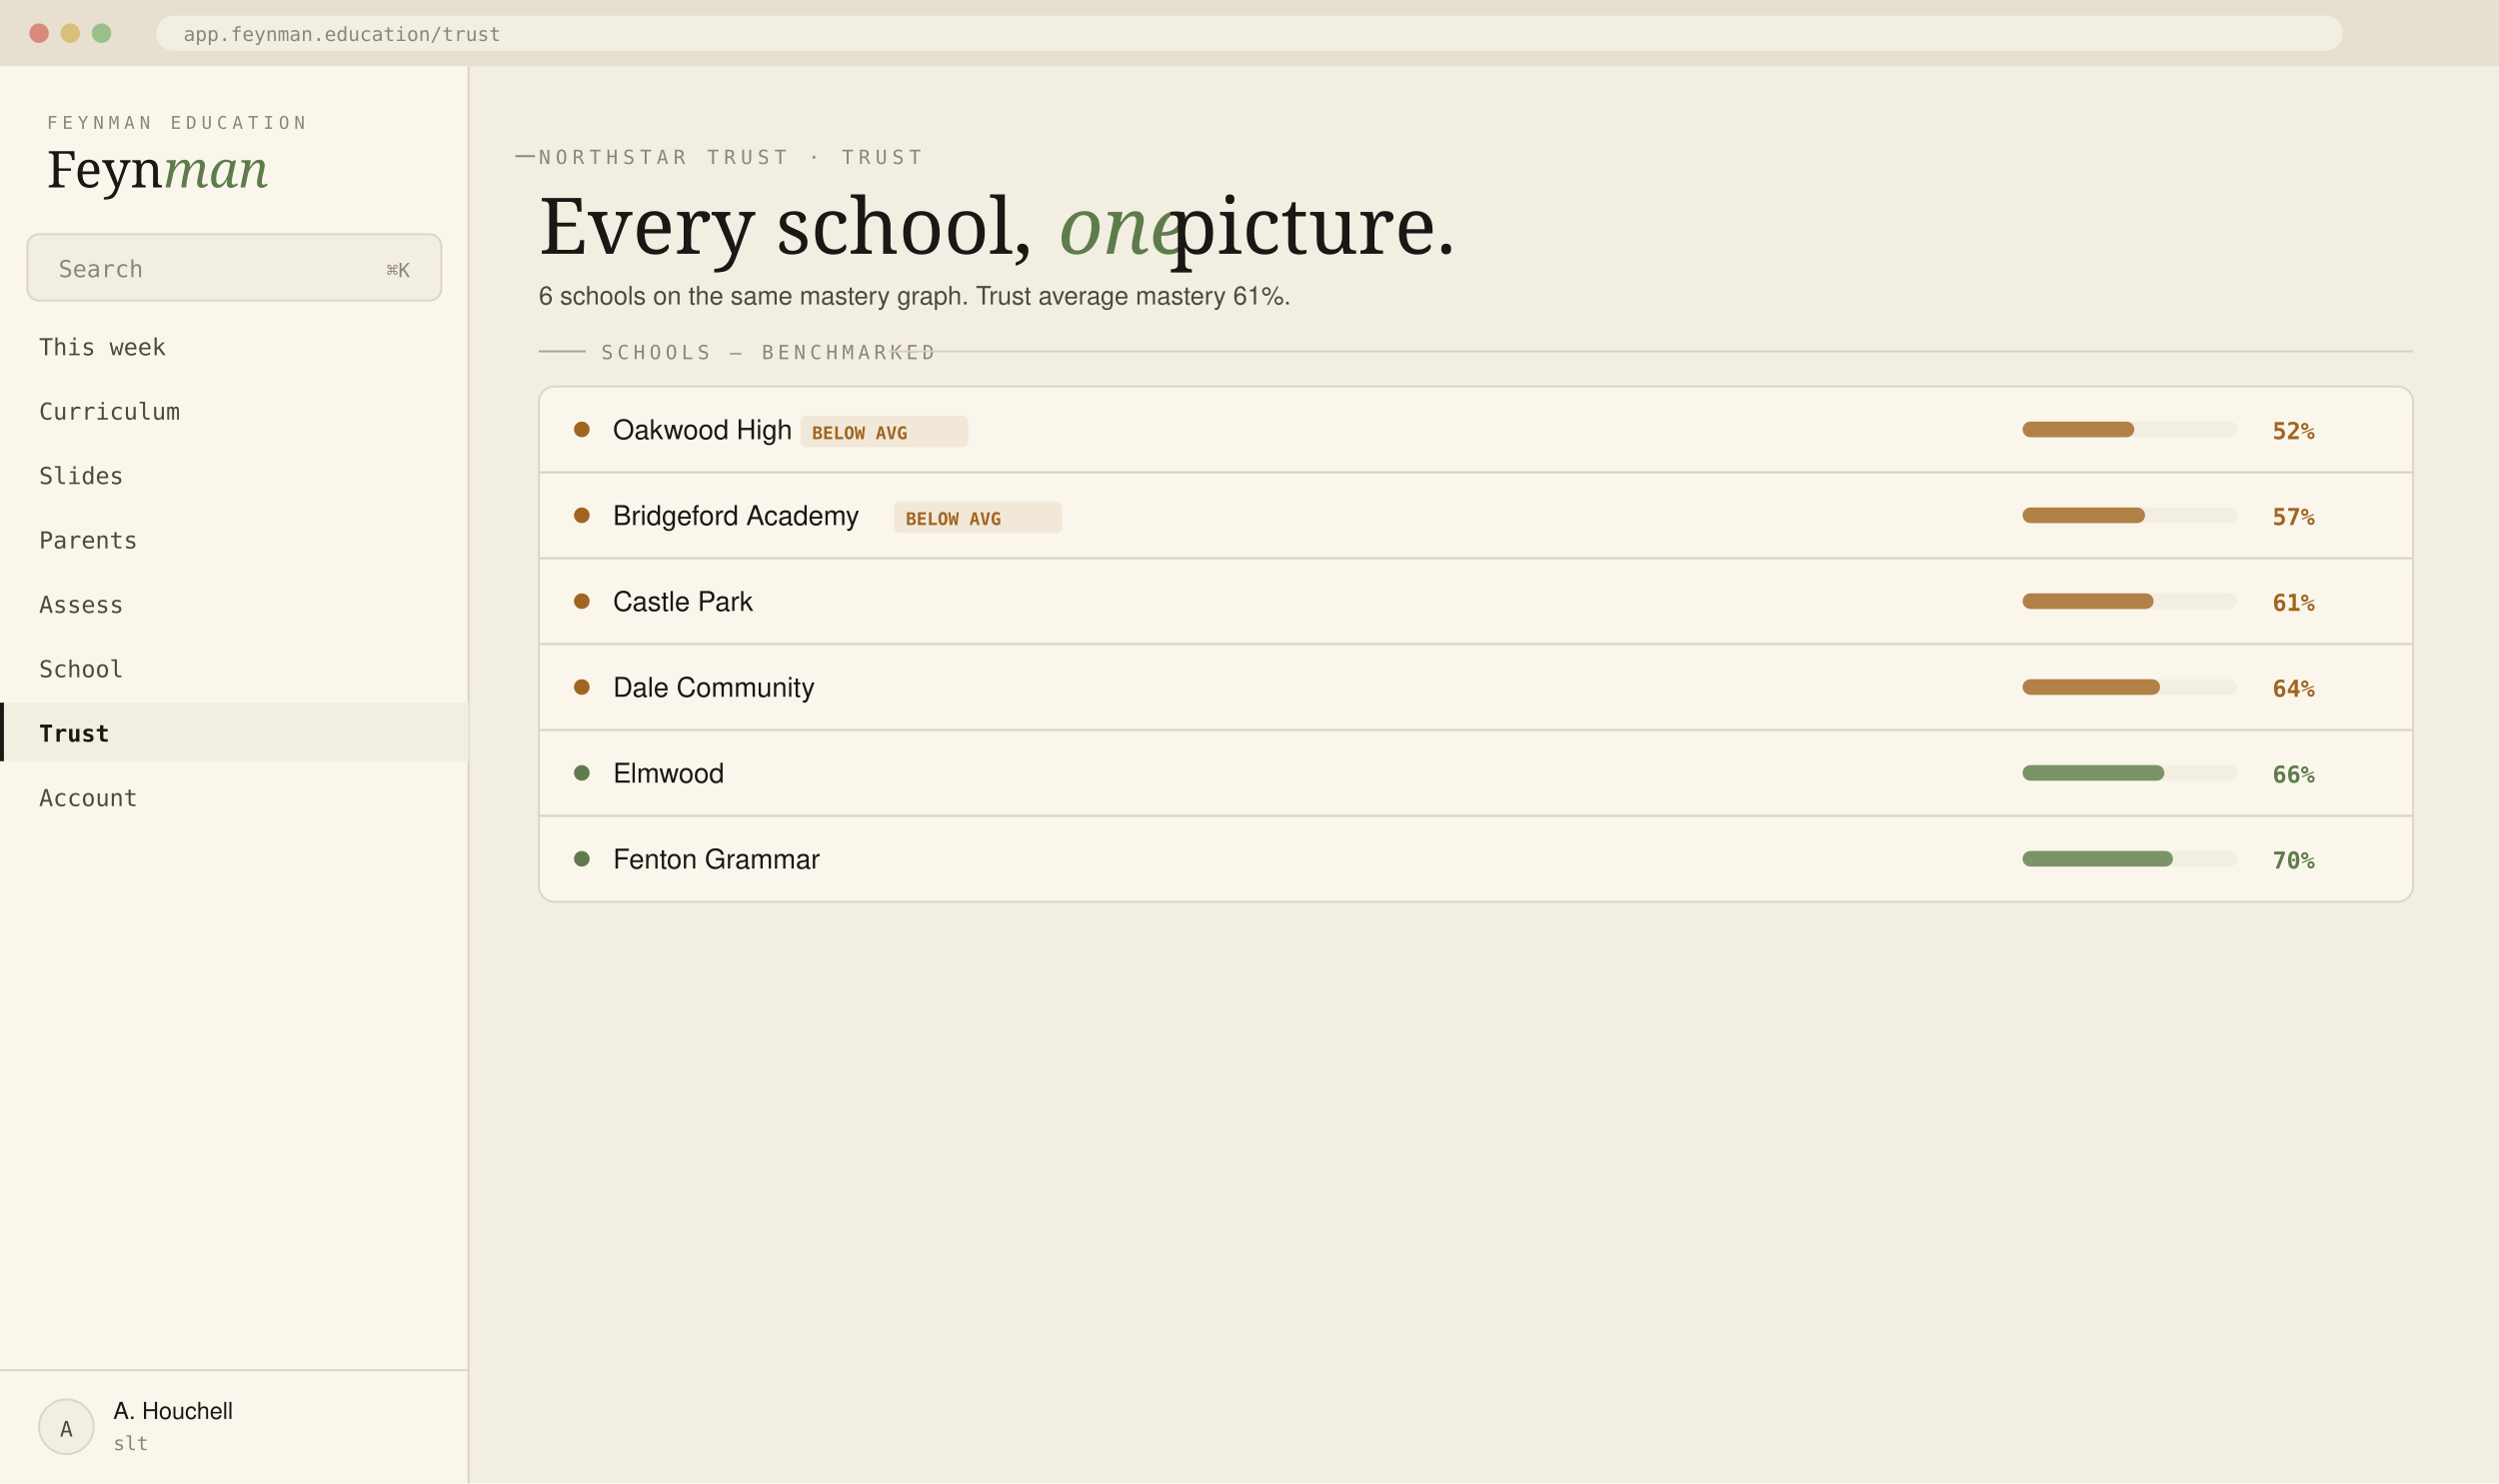
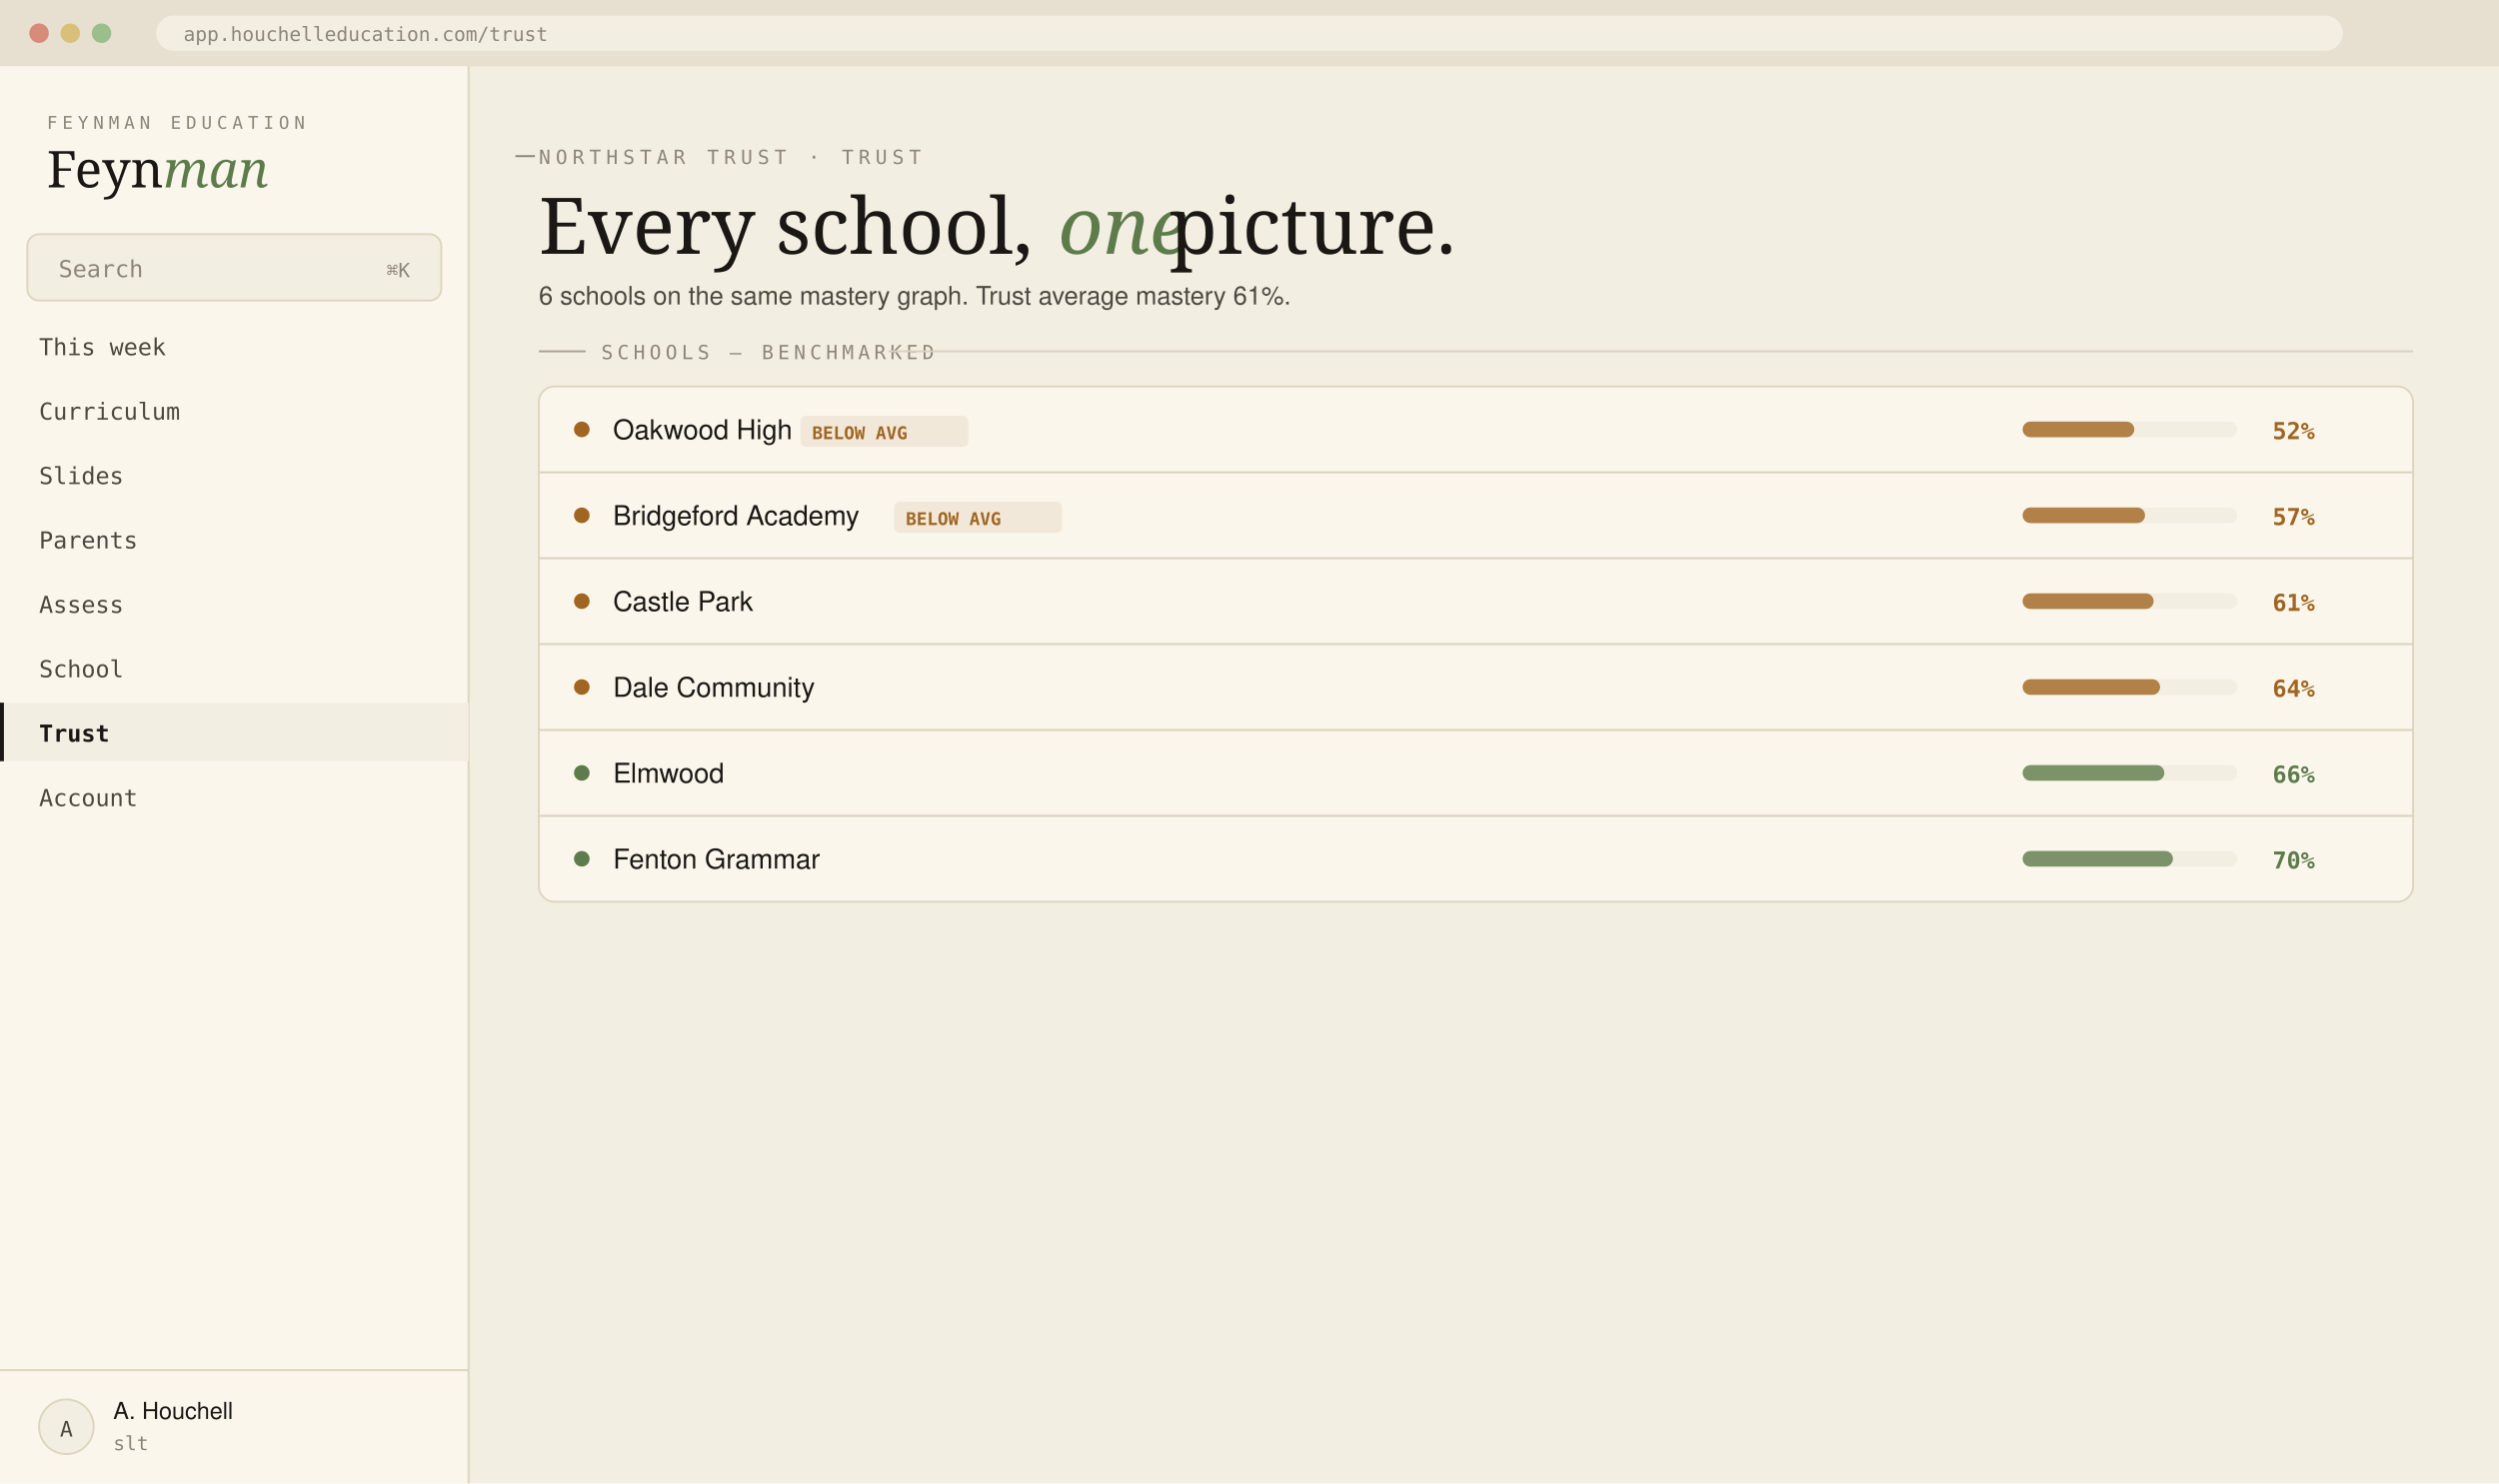
<svg xmlns="http://www.w3.org/2000/svg" width="1280" height="760" viewBox="0 0 1280 760">
  <rect x="0" y="0" width="1280" height="760" rx="0" fill="#f3eee2" opacity="1" />
  <rect x="0" y="0" width="1280" height="34" rx="0" fill="#e7e0d0" opacity="1" />
  <circle cx="20" cy="17" r="5" fill="#d98b7a" />
  <circle cx="36" cy="17" r="5" fill="#d9c07a" />
  <circle cx="52" cy="17" r="5" fill="#9bbf8a" />
  <rect x="80" y="8" width="1120" height="18" rx="9" fill="#f3eee2" opacity="1" />
-   <text x="94" y="21" font-family="IBM Plex Mono, monospace" font-size="10" fill="#8c8678" font-weight="400" text-anchor="start">app.feynman.education/trust</text>
+   <text x="94" y="21" font-family="IBM Plex Mono, monospace" font-size="10" fill="#8c8678" font-weight="400" text-anchor="start">app.houchelleducation.com/trust</text>
  <rect x="0" y="34" width="240" height="726" rx="0" fill="#faf6ec" opacity="1" />
  <line x1="240" y1="34" x2="240" y2="760" stroke="#dcd5c0" />
  <text x="24" y="66" font-family="IBM Plex Mono, monospace" font-size="9" fill="#8c8678" font-weight="400" text-anchor="start" letter-spacing="2.5">FEYNMAN EDUCATION</text>
  <text x="24" y="96" font-family="Instrument Serif, Georgia, serif" font-size="26" fill="#1a1714">Feyn<tspan fill="#5e7c4b" font-style="italic">man</tspan>
  </text>
  <rect x="14" y="120" width="212" height="34" rx="6" fill="#f3eee2" stroke="#dcd5c0" opacity="1" />
  <text x="30" y="142" font-family="IBM Plex Mono, monospace" font-size="12" fill="#8c8678" font-weight="400" text-anchor="start">Search</text>
  <text x="210" y="142" font-family="IBM Plex Mono, monospace" font-size="10" fill="#8c8678" font-weight="400" text-anchor="end">⌘K</text>
  <text x="20" y="182" font-family="IBM Plex Mono, monospace" font-size="12" fill="#4d4940" font-weight="500" text-anchor="start">This week</text>
  <text x="20" y="215" font-family="IBM Plex Mono, monospace" font-size="12" fill="#4d4940" font-weight="500" text-anchor="start">Curriculum</text>
  <text x="20" y="248" font-family="IBM Plex Mono, monospace" font-size="12" fill="#4d4940" font-weight="500" text-anchor="start">Slides</text>
  <text x="20" y="281" font-family="IBM Plex Mono, monospace" font-size="12" fill="#4d4940" font-weight="500" text-anchor="start">Parents</text>
  <text x="20" y="314" font-family="IBM Plex Mono, monospace" font-size="12" fill="#4d4940" font-weight="500" text-anchor="start">Assess</text>
  <text x="20" y="347" font-family="IBM Plex Mono, monospace" font-size="12" fill="#4d4940" font-weight="500" text-anchor="start">School</text>
  <rect x="0" y="360" width="240" height="30" rx="0" fill="#f3eee2" opacity="1" />
  <rect x="0" y="360" width="2" height="30" rx="0" fill="#1a1714" opacity="1" />
  <text x="20" y="380" font-family="IBM Plex Mono, monospace" font-size="12" fill="#1a1714" font-weight="600" text-anchor="start">Trust</text>
  <text x="20" y="413" font-family="IBM Plex Mono, monospace" font-size="12" fill="#4d4940" font-weight="500" text-anchor="start">Account</text>
  <line x1="0" y1="702" x2="240" y2="702" stroke="#dcd5c0" />
  <circle cx="34" cy="731" r="14" fill="#f3eee2" stroke="#dcd5c0" />
  <text x="34" y="736" font-family="IBM Plex Mono, monospace" font-size="11" fill="#4d4940" font-weight="400" text-anchor="middle">A</text>
  <text x="58" y="727" font-family="IBM Plex Sans, Helvetica, sans-serif" font-size="12" fill="#1a1714" font-weight="500" text-anchor="start">A. Houchell</text>
  <text x="58" y="743" font-family="IBM Plex Mono, monospace" font-size="10" fill="#8c8678" font-weight="400" text-anchor="start">slt</text>
  <text x="276" y="84" font-family="IBM Plex Mono, monospace" font-size="10" fill="#8c8678" font-weight="400" text-anchor="start" letter-spacing="2.6">NORTHSTAR TRUST · TRUST</text>
  <line x1="264" y1="80" x2="274" y2="80" stroke="#8c8678" />
  <text x="276" y="130" font-family="Instrument Serif, Georgia, serif" font-size="40" fill="#1a1714" font-weight="400" text-anchor="start">Every school, </text>
  <text x="542" y="130" font-family="Instrument Serif, Georgia, serif" font-size="40" fill="#5e7c4b" font-weight="400" text-anchor="start" font-style="italic">one</text>
  <text x="599" y="130" font-family="Instrument Serif, Georgia, serif" font-size="40" fill="#1a1714" font-weight="400" text-anchor="start"> picture.</text>
  <text x="276" y="156" font-family="IBM Plex Sans, Helvetica, sans-serif" font-size="13" fill="#4d4940" font-weight="400" text-anchor="start">6 schools on the same mastery graph. Trust average mastery 61%.</text>
  <line x1="276" y1="180" x2="300" y2="180" stroke="#a8a191" />
  <text x="308" y="184" font-family="IBM Plex Mono, monospace" font-size="10" fill="#8c8678" font-weight="500" text-anchor="start" letter-spacing="2.2">SCHOOLS — BENCHMARKED</text>
  <line x1="455" y1="180" x2="1236" y2="180" stroke="#d8d1bd" />
  <rect x="276" y="198" width="960" height="264" rx="8" fill="#faf6ec" stroke="#dcd5c0" opacity="1" />
  <circle cx="298" cy="220" r="4" fill="#a06520" />
  <text x="314" y="225" font-family="IBM Plex Sans, Helvetica, sans-serif" font-size="14" fill="#1a1714" font-weight="500" text-anchor="start">Oakwood High</text>
  <rect x="410" y="213" width="86" height="16" rx="3" fill="#a0652018" opacity="1" />
  <text x="416" y="225" font-family="IBM Plex Mono, monospace" font-size="9" fill="#a06520" font-weight="600" text-anchor="start">BELOW AVG</text>
  <rect x="1036" y="216" width="110" height="8" rx="4" fill="#f3eee2" opacity="1" />
  <rect x="1036" y="216" width="57.2" height="8" rx="4" fill="#a06520" opacity="0.8" />
  <text x="1164" y="225" font-family="IBM Plex Mono, monospace" font-size="12" fill="#a06520" font-weight="600" text-anchor="start">52%</text>
  <line x1="276" y1="242" x2="1236" y2="242" stroke="#d8d1bd" />
  <circle cx="298" cy="264" r="4" fill="#a06520" />
  <text x="314" y="269" font-family="IBM Plex Sans, Helvetica, sans-serif" font-size="14" fill="#1a1714" font-weight="500" text-anchor="start">Bridgeford Academy</text>
  <rect x="458" y="257" width="86" height="16" rx="3" fill="#a0652018" opacity="1" />
  <text x="464" y="269" font-family="IBM Plex Mono, monospace" font-size="9" fill="#a06520" font-weight="600" text-anchor="start">BELOW AVG</text>
  <rect x="1036" y="260" width="110" height="8" rx="4" fill="#f3eee2" opacity="1" />
  <rect x="1036" y="260" width="62.7" height="8" rx="4" fill="#a06520" opacity="0.8" />
  <text x="1164" y="269" font-family="IBM Plex Mono, monospace" font-size="12" fill="#a06520" font-weight="600" text-anchor="start">57%</text>
  <line x1="276" y1="286" x2="1236" y2="286" stroke="#d8d1bd" />
  <circle cx="298" cy="308" r="4" fill="#a06520" />
  <text x="314" y="313" font-family="IBM Plex Sans, Helvetica, sans-serif" font-size="14" fill="#1a1714" font-weight="500" text-anchor="start">Castle Park</text>
  <rect x="1036" y="304" width="110" height="8" rx="4" fill="#f3eee2" opacity="1" />
  <rect x="1036" y="304" width="67.1" height="8" rx="4" fill="#a06520" opacity="0.8" />
  <text x="1164" y="313" font-family="IBM Plex Mono, monospace" font-size="12" fill="#a06520" font-weight="600" text-anchor="start">61%</text>
  <line x1="276" y1="330" x2="1236" y2="330" stroke="#d8d1bd" />
  <circle cx="298" cy="352" r="4" fill="#a06520" />
  <text x="314" y="357" font-family="IBM Plex Sans, Helvetica, sans-serif" font-size="14" fill="#1a1714" font-weight="500" text-anchor="start">Dale Community</text>
  <rect x="1036" y="348" width="110" height="8" rx="4" fill="#f3eee2" opacity="1" />
  <rect x="1036" y="348" width="70.4" height="8" rx="4" fill="#a06520" opacity="0.8" />
  <text x="1164" y="357" font-family="IBM Plex Mono, monospace" font-size="12" fill="#a06520" font-weight="600" text-anchor="start">64%</text>
  <line x1="276" y1="374" x2="1236" y2="374" stroke="#d8d1bd" />
  <circle cx="298" cy="396" r="4" fill="#5e7c4b" />
  <text x="314" y="401" font-family="IBM Plex Sans, Helvetica, sans-serif" font-size="14" fill="#1a1714" font-weight="500" text-anchor="start">Elmwood</text>
  <rect x="1036" y="392" width="110" height="8" rx="4" fill="#f3eee2" opacity="1" />
  <rect x="1036" y="392" width="72.6" height="8" rx="4" fill="#5e7c4b" opacity="0.8" />
  <text x="1164" y="401" font-family="IBM Plex Mono, monospace" font-size="12" fill="#5e7c4b" font-weight="600" text-anchor="start">66%</text>
  <line x1="276" y1="418" x2="1236" y2="418" stroke="#d8d1bd" />
  <circle cx="298" cy="440" r="4" fill="#5e7c4b" />
  <text x="314" y="445" font-family="IBM Plex Sans, Helvetica, sans-serif" font-size="14" fill="#1a1714" font-weight="500" text-anchor="start">Fenton Grammar</text>
  <rect x="1036" y="436" width="110" height="8" rx="4" fill="#f3eee2" opacity="1" />
  <rect x="1036" y="436" width="77.0" height="8" rx="4" fill="#5e7c4b" opacity="0.8" />
  <text x="1164" y="445" font-family="IBM Plex Mono, monospace" font-size="12" fill="#5e7c4b" font-weight="600" text-anchor="start">70%</text>
</svg>
